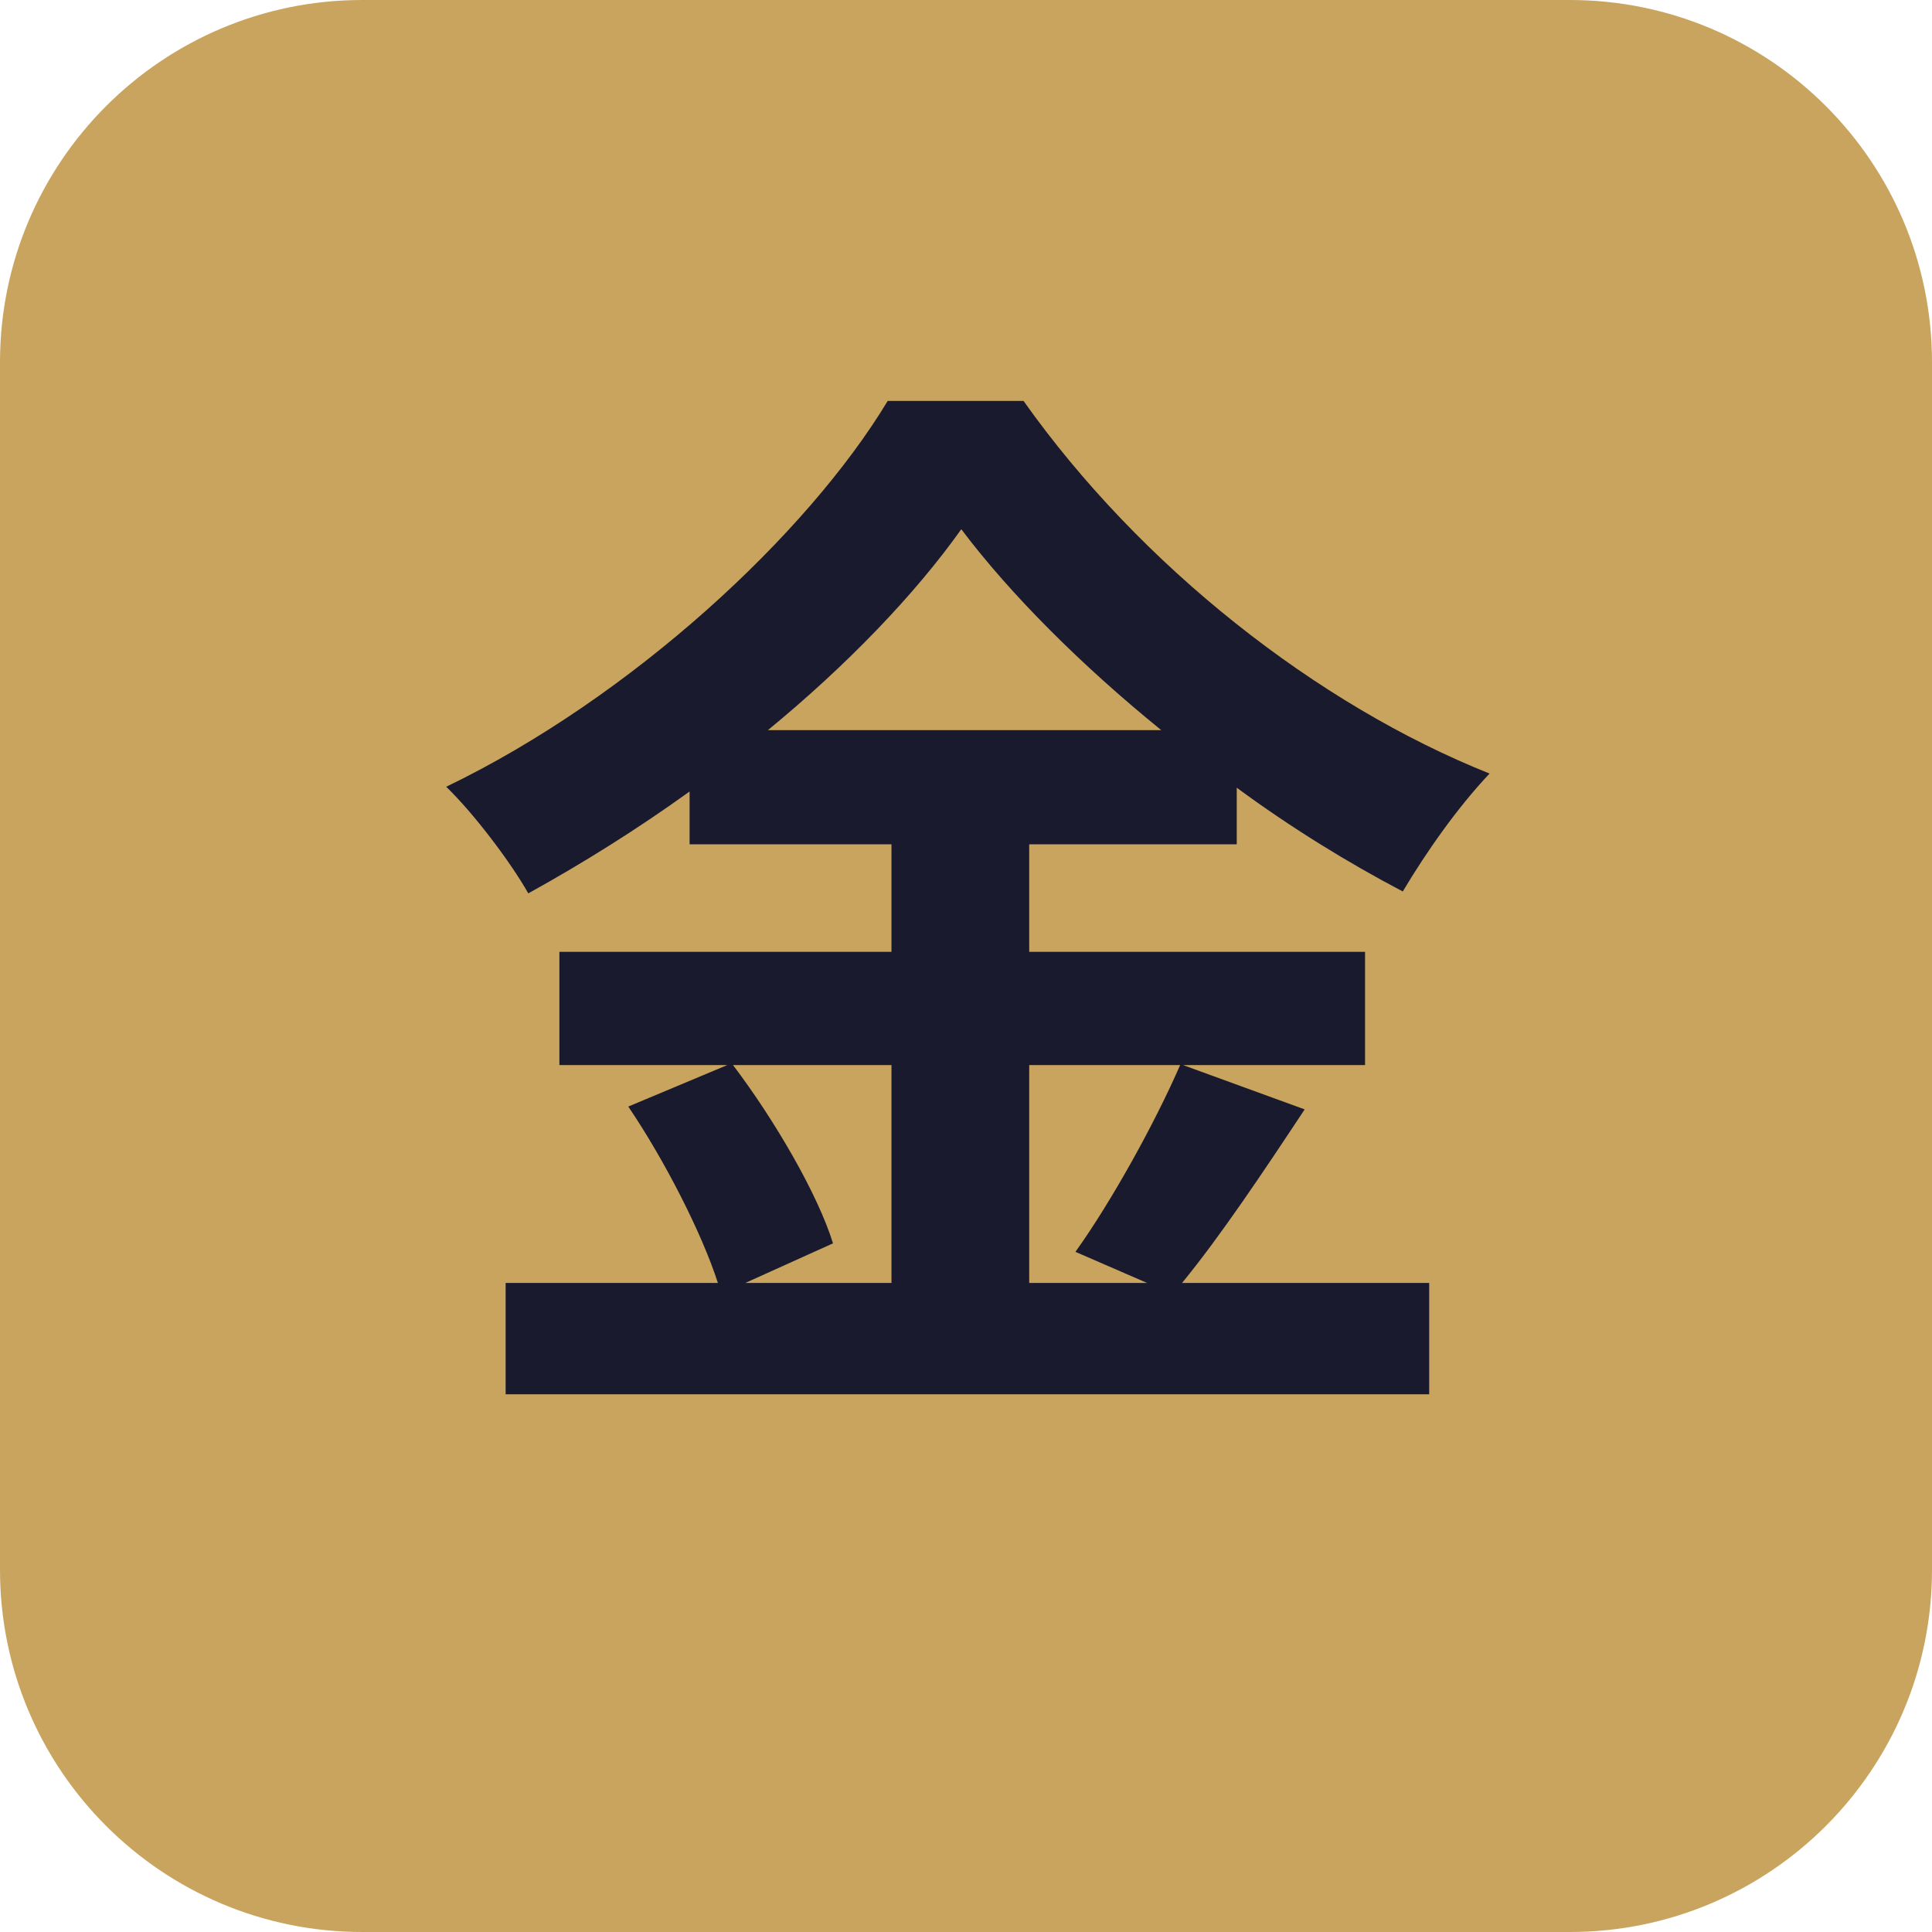
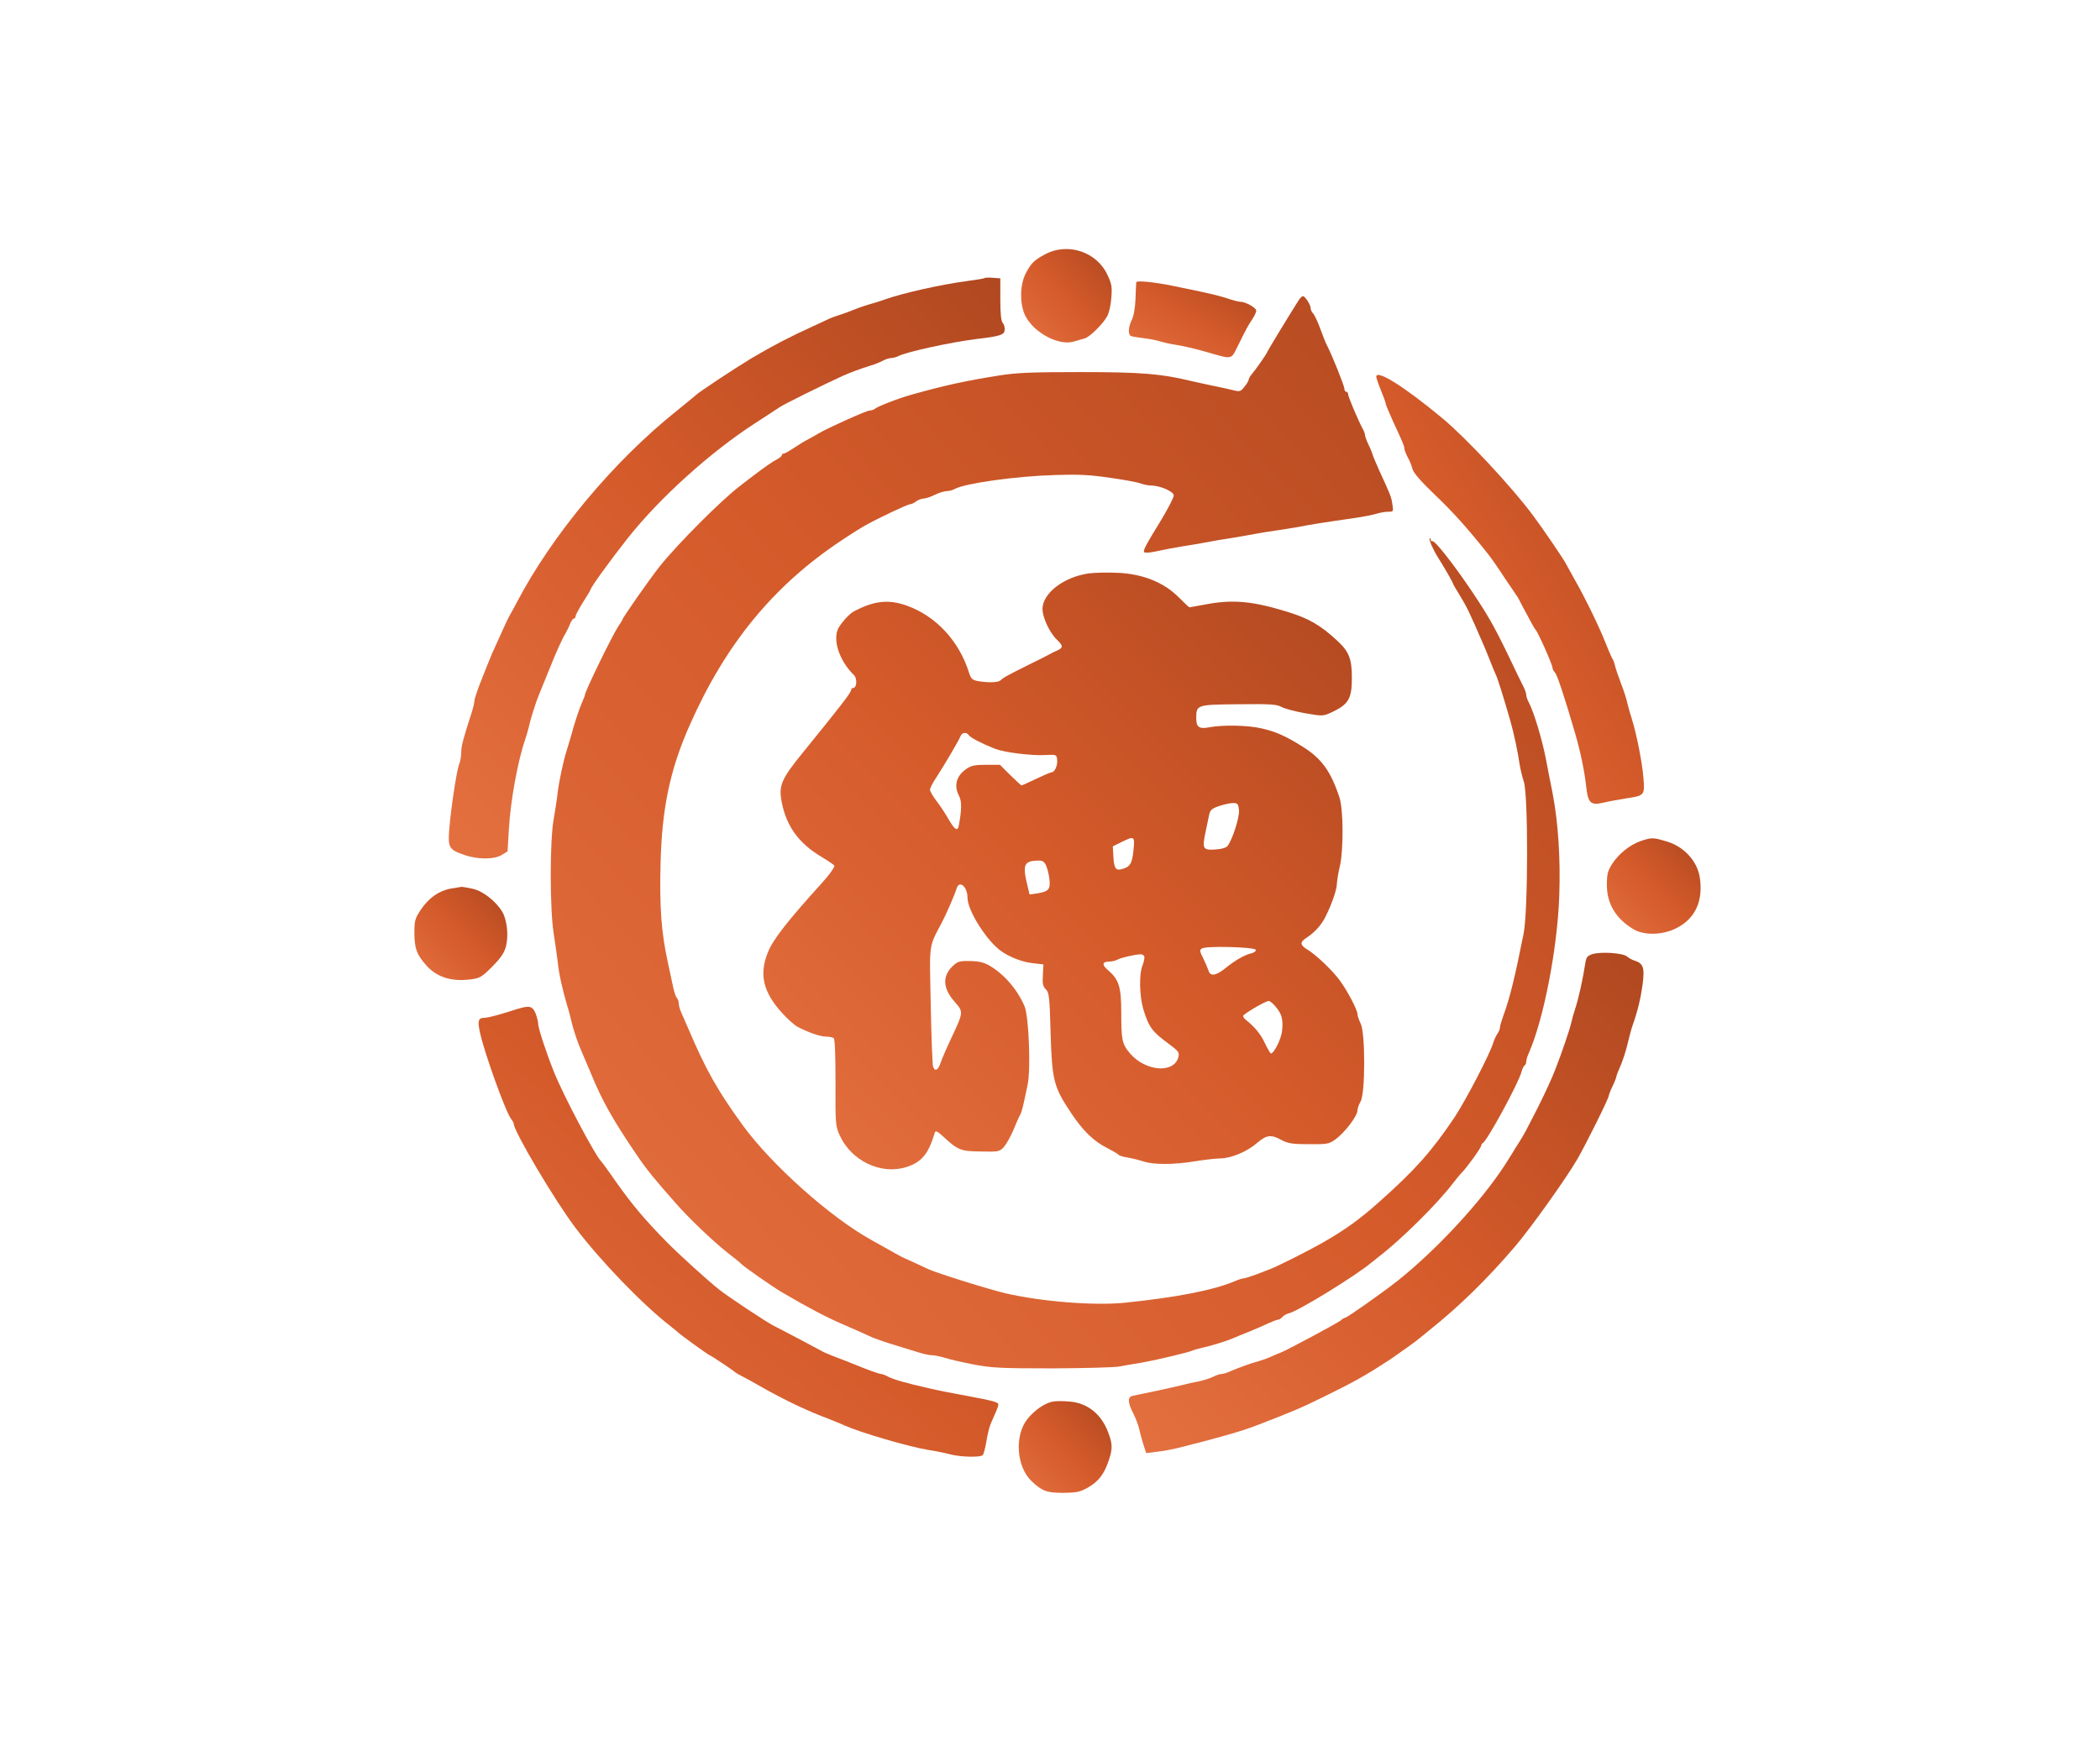
- <svg xmlns="http://www.w3.org/2000/svg" viewBox="0 0 32 32">
-   <rect width="32" height="32" rx="6" fill="#c8a45e" />
-   <text x="16" y="22" font-size="18" text-anchor="middle" fill="#1a1a2e" font-family="sans-serif" font-weight="bold">金</text>
+ <svg xmlns="http://www.w3.org/2000/svg" viewBox="0 0 1120 928" fill="none">
+   <defs>
+     <linearGradient id="logo-grad" x1="0" y1="0" x2="1" y2="1">
+       <stop offset="0%" stop-color="#e47040" />
+       <stop offset="50%" stop-color="#d45a2a" />
+       <stop offset="100%" stop-color="#b04820" />
+     </linearGradient>
+   </defs>
+   <g transform="translate(0,928) scale(0.1,-0.1)" fill="url(#logo-grad)">
+     <path d="M5575 7924 c-60 -32 -76 -48 -105 -104 -32 -62 -32 -168 0 -228 47 -89 178 -158 257 -134 21 6 47 14 59 17 26 7 99 79 120 120 9 17 19 60 21 96 5 57 2 75 -20 121 -56 124 -211 176 -332 112z" />
+     <path d="M5250 7796 c-3 -2 -43 -9 -90 -15 -138 -18 -343 -64 -439 -98 -24 -9 -58 -19 -75 -24 -17 -4 -56 -17 -86 -29 -30 -12 -68 -26 -85 -31 -16 -5 -39 -13 -50 -18 -11 -6 -51 -24 -90 -42 -123 -56 -217 -105 -325 -169 -96 -58 -288 -185 -300 -199 -3 -3 -48 -40 -100 -82 -336 -268 -666 -663 -855 -1025 -14 -27 -30 -56 -35 -64 -8 -13 -28 -55 -95 -205 -14 -32 -40 -98 -74 -185 -11 -31 -21 -62 -21 -70 0 -8 -6 -35 -14 -60 -46 -142 -56 -180 -56 -213 0 -19 -5 -48 -11 -64 -14 -34 -44 -236 -53 -348 -8 -96 -1 -108 78 -135 72 -26 161 -26 202 -1 l31 19 7 119 c9 153 48 366 87 478 6 17 14 46 19 65 9 43 38 135 55 175 7 17 34 84 61 150 26 66 59 138 71 160 13 22 28 52 34 68 6 15 15 27 20 27 5 0 9 6 9 13 0 6 18 40 40 75 22 34 40 65 40 67 0 11 104 155 198 274 172 217 443 461 682 615 58 37 116 76 130 85 21 14 221 114 335 166 32 15 100 40 152 56 18 5 45 16 60 24 15 8 36 15 46 15 10 0 27 5 38 10 40 22 278 74 414 91 127 15 150 22 153 47 2 13 -2 30 -10 39 -9 11 -13 50 -13 127 l0 111 -40 3 c-23 2 -43 1 -45 -2z" />
+     <path d="M6060 7774 c-1 -5 -2 -45 -4 -89 -2 -49 -10 -93 -20 -112 -19 -39 -21 -79 -3 -86 8 -3 40 -8 73 -12 32 -4 70 -12 83 -17 13 -4 51 -13 85 -18 33 -5 102 -21 151 -35 154 -44 138 -48 180 36 41 83 51 102 77 141 10 15 18 34 18 41 0 15 -57 47 -84 47 -9 0 -42 8 -73 19 -54 17 -93 26 -283 65 -101 21 -200 31 -200 20z" />
+     <path d="M6926 7678 c-53 -84 -166 -270 -166 -273 0 -7 -63 -97 -82 -119 -10 -11 -18 -25 -18 -30 0 -6 -10 -24 -23 -39 -21 -27 -24 -28 -67 -17 -25 6 -74 17 -110 24 -36 8 -85 18 -110 24 -156 38 -265 47 -585 47 -261 0 -341 -3 -435 -18 -178 -28 -297 -54 -470 -103 -69 -19 -182 -63 -194 -75 -6 -5 -18 -9 -28 -9 -16 0 -225 -94 -268 -120 -8 -5 -33 -19 -55 -31 -22 -11 -59 -34 -83 -50 -24 -16 -47 -29 -53 -29 -5 0 -9 -4 -9 -8 0 -5 -12 -15 -27 -23 -24 -12 -60 -37 -148 -104 -11 -9 -33 -26 -49 -38 -97 -73 -334 -311 -428 -429 -56 -71 -198 -274 -198 -283 0 -2 -11 -20 -24 -39 -30 -45 -176 -344 -176 -362 0 -3 -6 -20 -14 -37 -17 -39 -43 -116 -60 -182 -8 -27 -19 -63 -24 -80 -16 -47 -41 -165 -48 -225 -3 -30 -13 -93 -21 -140 -21 -114 -21 -478 0 -610 8 -52 18 -122 22 -155 6 -60 23 -137 50 -230 9 -27 19 -68 24 -90 10 -42 35 -115 51 -150 5 -11 28 -65 51 -120 60 -147 117 -248 244 -435 52 -77 89 -123 210 -260 68 -78 196 -200 269 -258 39 -30 76 -60 81 -66 14 -15 166 -121 217 -151 138 -81 235 -132 321 -169 64 -28 133 -58 162 -72 17 -7 68 -25 115 -39 47 -14 105 -32 130 -40 25 -8 56 -15 70 -15 14 0 45 -6 70 -14 25 -8 95 -24 156 -36 99 -18 148 -20 420 -20 170 1 329 5 354 10 25 5 77 14 115 20 78 13 261 57 275 65 5 3 28 9 52 15 44 9 127 35 163 50 11 5 49 21 85 35 36 15 83 35 106 46 22 10 45 19 51 19 6 0 16 6 22 14 7 8 23 17 36 20 51 13 356 200 440 271 17 13 35 28 40 32 118 90 313 283 396 393 15 19 35 44 46 55 31 32 103 133 103 144 0 5 4 11 8 13 22 9 193 323 207 381 4 15 11 30 16 33 5 3 9 12 9 21 0 8 6 29 14 46 79 179 152 556 162 836 7 198 -5 391 -36 552 -12 57 -27 138 -35 179 -20 105 -65 253 -91 302 -8 14 -14 33 -14 41 0 9 -7 28 -15 44 -8 15 -44 89 -79 163 -82 169 -112 221 -208 363 -94 138 -185 253 -198 250 -6 -2 -10 2 -10 9 0 6 -2 9 -5 6 -6 -6 18 -60 43 -100 28 -43 82 -137 82 -143 0 -2 15 -28 33 -57 40 -65 53 -92 127 -263 5 -11 21 -49 35 -85 14 -36 29 -72 33 -80 8 -14 45 -133 77 -245 18 -62 42 -175 50 -235 4 -25 14 -65 22 -90 24 -69 23 -691 -1 -810 -45 -228 -75 -350 -107 -435 -10 -28 -19 -57 -19 -65 0 -9 -6 -24 -14 -35 -7 -11 -17 -31 -21 -45 -17 -60 -149 -313 -209 -403 -120 -178 -207 -277 -397 -446 -105 -94 -182 -150 -304 -220 -77 -44 -238 -125 -280 -141 -11 -4 -45 -17 -75 -29 -31 -11 -61 -21 -67 -21 -7 0 -27 -6 -45 -14 -115 -49 -310 -87 -591 -116 -163 -16 -440 6 -632 50 -93 22 -371 109 -413 129 -35 17 -108 50 -122 56 -8 3 -45 22 -81 43 -36 20 -81 45 -100 56 -220 121 -535 403 -687 612 -134 184 -199 299 -292 519 -12 28 -28 64 -36 82 -8 17 -14 40 -14 50 0 10 -4 23 -10 29 -5 5 -14 30 -19 54 -5 25 -19 88 -30 140 -34 156 -44 294 -38 523 7 296 51 504 157 742 191 431 446 741 805 980 49 33 108 70 130 82 69 39 226 113 239 113 7 0 21 7 32 15 10 8 28 15 39 15 11 0 38 9 60 20 22 11 50 19 63 20 13 0 33 5 45 12 56 30 327 68 537 74 123 4 183 1 290 -15 74 -10 148 -24 163 -30 16 -6 40 -11 55 -11 48 0 122 -32 122 -53 0 -11 -28 -65 -61 -121 -94 -153 -104 -174 -96 -182 4 -5 33 -2 65 5 31 7 93 19 137 26 44 7 105 17 135 23 30 6 89 16 130 22 41 7 95 16 120 21 25 5 74 13 110 18 36 5 90 14 120 19 59 12 153 27 295 47 50 7 106 18 125 24 19 6 48 11 64 11 28 0 28 1 22 40 -6 41 -11 52 -71 182 -19 43 -35 81 -35 85 -1 4 -9 26 -20 48 -11 22 -19 46 -20 53 0 7 -4 20 -10 30 -21 37 -80 175 -80 188 0 8 -4 14 -10 14 -5 0 -10 7 -10 16 0 16 -67 183 -94 234 -7 14 -23 54 -36 90 -13 36 -30 71 -37 78 -7 7 -13 20 -13 28 0 18 -29 64 -41 64 -5 0 -15 -10 -23 -22z" />
+     <path d="M7340 7270 c0 -6 11 -38 25 -72 14 -34 25 -65 25 -70 0 -5 16 -43 35 -86 57 -123 65 -142 65 -155 0 -7 8 -28 18 -47 11 -19 22 -48 26 -64 5 -19 46 -66 118 -135 98 -93 179 -184 283 -315 17 -21 56 -77 87 -125 32 -47 61 -90 65 -96 5 -5 21 -35 36 -65 39 -74 61 -114 67 -120 13 -13 90 -186 90 -203 0 -6 6 -18 14 -26 12 -14 52 -135 106 -321 29 -99 50 -201 59 -280 10 -95 23 -108 93 -92 29 7 84 17 122 23 96 14 99 17 91 108 -6 83 -37 236 -62 316 -9 28 -20 66 -24 85 -4 19 -19 67 -34 105 -15 39 -29 81 -32 95 -3 14 -9 30 -13 35 -4 6 -20 42 -35 80 -32 83 -109 242 -165 340 -22 39 -43 77 -47 85 -8 19 -121 185 -176 259 -114 154 -358 415 -487 522 -204 169 -350 260 -350 219z" />
+     <path d="M5807 6221 c-134 -19 -247 -106 -247 -190 0 -46 39 -128 78 -165 33 -31 33 -42 -1 -57 -12 -5 -29 -13 -37 -18 -8 -5 -59 -31 -113 -57 -120 -60 -136 -69 -150 -83 -12 -12 -62 -14 -119 -5 -32 6 -39 12 -49 43 -53 171 -177 305 -335 361 -98 34 -175 25 -284 -34 -14 -8 -40 -33 -57 -56 -26 -32 -33 -51 -33 -85 0 -63 37 -141 94 -196 19 -18 16 -69 -4 -69 -6 0 -10 -6 -11 -12 0 -13 -63 -94 -254 -329 -119 -146 -133 -180 -116 -268 25 -129 92 -221 212 -292 38 -23 69 -44 69 -48 0 -10 -30 -52 -66 -91 -184 -203 -261 -302 -288 -369 -49 -119 -26 -215 77 -327 27 -30 64 -63 81 -72 55 -29 120 -52 151 -52 17 0 35 -4 41 -8 7 -5 10 -84 10 -237 -1 -220 0 -232 22 -281 62 -137 220 -213 356 -170 82 26 118 70 152 185 4 10 15 5 42 -20 81 -75 95 -81 203 -82 93 -2 100 -1 122 23 13 14 36 54 51 90 15 36 31 73 37 83 9 17 15 40 40 162 17 81 6 360 -16 415 -38 90 -109 173 -190 220 -29 16 -57 23 -103 23 -55 1 -65 -2 -92 -28 -55 -53 -52 -118 12 -190 47 -54 47 -53 -18 -192 -25 -53 -51 -113 -57 -132 -14 -42 -32 -50 -41 -19 -3 13 -9 160 -12 328 -7 338 -12 303 60 440 22 42 66 142 79 183 15 43 57 5 57 -52 0 -69 104 -233 181 -286 46 -32 111 -57 164 -63 l60 -7 -3 -57 c-3 -45 0 -60 16 -76 17 -17 20 -39 25 -228 8 -261 16 -291 111 -434 63 -94 119 -148 190 -184 31 -16 59 -32 61 -36 3 -5 24 -11 48 -15 23 -4 61 -13 85 -21 55 -18 163 -18 277 1 50 8 109 15 132 15 58 0 146 37 198 83 50 43 74 46 130 15 34 -18 57 -22 145 -22 96 -1 108 1 140 24 51 36 120 126 120 158 0 9 8 31 17 47 25 45 25 365 0 414 -9 19 -17 41 -17 50 0 23 -53 124 -94 180 -40 55 -131 141 -176 167 -37 23 -38 38 -2 61 42 28 76 64 99 108 34 66 63 149 63 180 1 17 7 57 15 90 21 86 20 305 -1 370 -47 142 -96 209 -197 272 -89 56 -143 80 -218 97 -71 17 -207 20 -279 6 -55 -10 -70 0 -70 49 0 71 2 72 225 74 171 2 204 0 231 -15 17 -9 73 -24 125 -33 92 -16 95 -16 139 4 93 43 110 73 110 186 0 99 -15 139 -77 196 -90 84 -154 121 -273 157 -184 56 -288 65 -433 37 -43 -8 -81 -15 -83 -15 -3 0 -28 24 -57 53 -79 80 -192 125 -323 131 -55 3 -125 1 -157 -3z m-640 -863 c8 -13 68 -44 138 -72 51 -20 192 -38 270 -34 59 3 60 2 63 -24 4 -30 -13 -68 -29 -68 -6 0 -43 -16 -83 -35 -40 -19 -75 -35 -78 -35 -2 0 -29 25 -60 55 l-55 55 -74 0 c-59 0 -79 -4 -105 -22 -54 -37 -68 -90 -39 -144 15 -28 14 -74 -1 -157 -7 -35 -22 -25 -60 41 -15 26 -42 67 -61 91 -18 24 -33 50 -33 58 0 8 15 38 34 66 43 66 120 197 129 220 7 20 32 23 44 5z m1441 -401 c3 -38 -35 -156 -61 -190 -8 -10 -32 -17 -67 -19 -64 -4 -69 4 -51 91 7 31 15 71 19 90 6 30 13 37 57 52 28 9 61 16 75 15 21 -1 25 -6 28 -39z m-563 -214 c-7 -71 -18 -88 -63 -100 -32 -8 -40 4 -44 67 l-3 55 45 22 c71 35 73 33 65 -44z m-466 -80 c7 -15 15 -48 18 -73 6 -54 -4 -66 -64 -76 l-42 -6 -9 38 c-30 121 -23 141 54 143 24 1 33 -5 43 -26z m1118 -450 c3 -7 -8 -15 -24 -19 -35 -8 -86 -37 -140 -81 -49 -39 -79 -43 -88 -10 -4 12 -16 41 -28 65 -19 37 -20 44 -7 52 22 15 282 8 287 -7z m-594 -35 c2 -7 -2 -28 -9 -47 -20 -47 -17 -165 4 -236 30 -96 45 -117 137 -185 50 -37 56 -45 50 -68 -21 -90 -174 -79 -257 17 -44 51 -48 72 -48 223 0 133 -13 173 -70 222 -35 29 -32 46 6 46 14 0 34 5 45 11 19 10 87 26 121 28 9 1 18 -5 21 -11z m701 -269 c32 -38 40 -67 34 -127 -4 -43 -43 -122 -60 -122 -3 0 -17 24 -31 53 -21 47 -55 89 -101 125 -9 7 -16 17 -16 22 0 10 119 80 137 80 6 0 23 -14 37 -31z" />
+     <path d="M8750 4793 c-59 -21 -116 -67 -152 -122 -24 -38 -28 -55 -28 -113 0 -101 49 -180 143 -236 57 -33 154 -31 227 6 100 50 144 143 126 268 -12 87 -82 166 -174 194 -75 23 -83 23 -142 3z" />
+     <path d="M2407 4540 c-65 -11 -119 -49 -162 -112 -32 -49 -35 -58 -35 -128 1 -79 12 -111 60 -166 56 -66 135 -92 238 -79 51 6 61 12 117 68 48 49 64 73 74 110 14 59 5 141 -21 184 -34 56 -104 111 -159 122 -28 6 -53 10 -57 10 -4 -1 -29 -5 -55 -9z" />
+     <path d="M8493 4190 c-27 -9 -33 -16 -38 -48 -12 -81 -36 -189 -52 -237 -9 -27 -20 -66 -24 -85 -6 -29 -52 -164 -84 -245 -19 -49 -50 -117 -93 -203 -69 -135 -73 -143 -101 -187 -14 -22 -28 -44 -31 -50 -3 -5 -23 -37 -44 -70 -129 -198 -361 -449 -571 -617 -80 -63 -271 -198 -281 -198 -4 0 -15 -6 -23 -14 -15 -13 -289 -160 -321 -172 -8 -3 -31 -12 -50 -21 -19 -9 -48 -19 -65 -24 -40 -10 -113 -37 -152 -54 -17 -8 -38 -15 -48 -15 -9 0 -28 -6 -43 -14 -15 -8 -50 -19 -77 -25 -28 -5 -68 -14 -90 -20 -38 -10 -215 -48 -262 -57 -30 -6 -30 -33 1 -94 13 -26 27 -63 31 -81 4 -19 14 -56 22 -82 l16 -49 56 7 c31 3 83 13 116 21 204 51 338 89 415 119 187 72 242 95 355 151 172 84 231 118 360 202 41 28 146 103 155 112 3 3 28 23 55 45 157 125 306 271 455 445 85 100 272 362 333 467 46 80 167 323 167 337 1 6 9 29 20 51 11 22 19 44 20 48 0 5 6 23 14 40 21 48 37 96 51 157 7 30 18 69 24 85 27 77 42 142 52 217 11 87 3 109 -45 124 -11 3 -29 13 -38 21 -21 19 -139 27 -185 13z" />
+     <path d="M2755 3896 c-89 -29 -153 -46 -173 -46 -31 0 -36 -16 -22 -79 23 -107 139 -430 167 -462 7 -8 13 -20 13 -24 0 -40 221 -413 329 -555 132 -175 358 -409 502 -521 24 -19 46 -37 49 -40 9 -10 160 -119 165 -119 5 0 126 -81 135 -90 3 -3 16 -11 30 -18 14 -7 57 -30 95 -52 117 -67 235 -125 335 -164 52 -20 109 -43 125 -51 86 -38 338 -112 445 -130 41 -6 93 -17 115 -23 53 -15 163 -18 176 -5 5 5 14 38 20 74 5 35 16 78 23 94 49 112 47 104 28 114 -9 5 -57 16 -107 25 -148 28 -197 37 -260 52 -111 25 -180 45 -207 59 -14 8 -32 15 -39 15 -8 0 -54 16 -104 36 -49 20 -115 46 -145 57 -30 12 -59 24 -65 28 -10 6 -206 110 -260 137 -39 20 -243 155 -289 192 -62 49 -212 185 -281 255 -114 116 -181 195 -266 315 -40 58 -76 107 -79 110 -32 27 -208 361 -257 485 -45 114 -83 232 -83 255 0 12 -7 36 -14 55 -17 39 -33 42 -101 21z" />
+     <path d="M5616 1803 c-42 -7 -98 -45 -137 -94 -69 -87 -58 -252 21 -329 58 -55 82 -64 170 -64 74 1 91 5 132 28 56 32 86 71 110 141 23 66 22 93 -3 157 -37 96 -111 154 -205 161 -33 3 -72 3 -88 0z" />
+   </g>
</svg>
